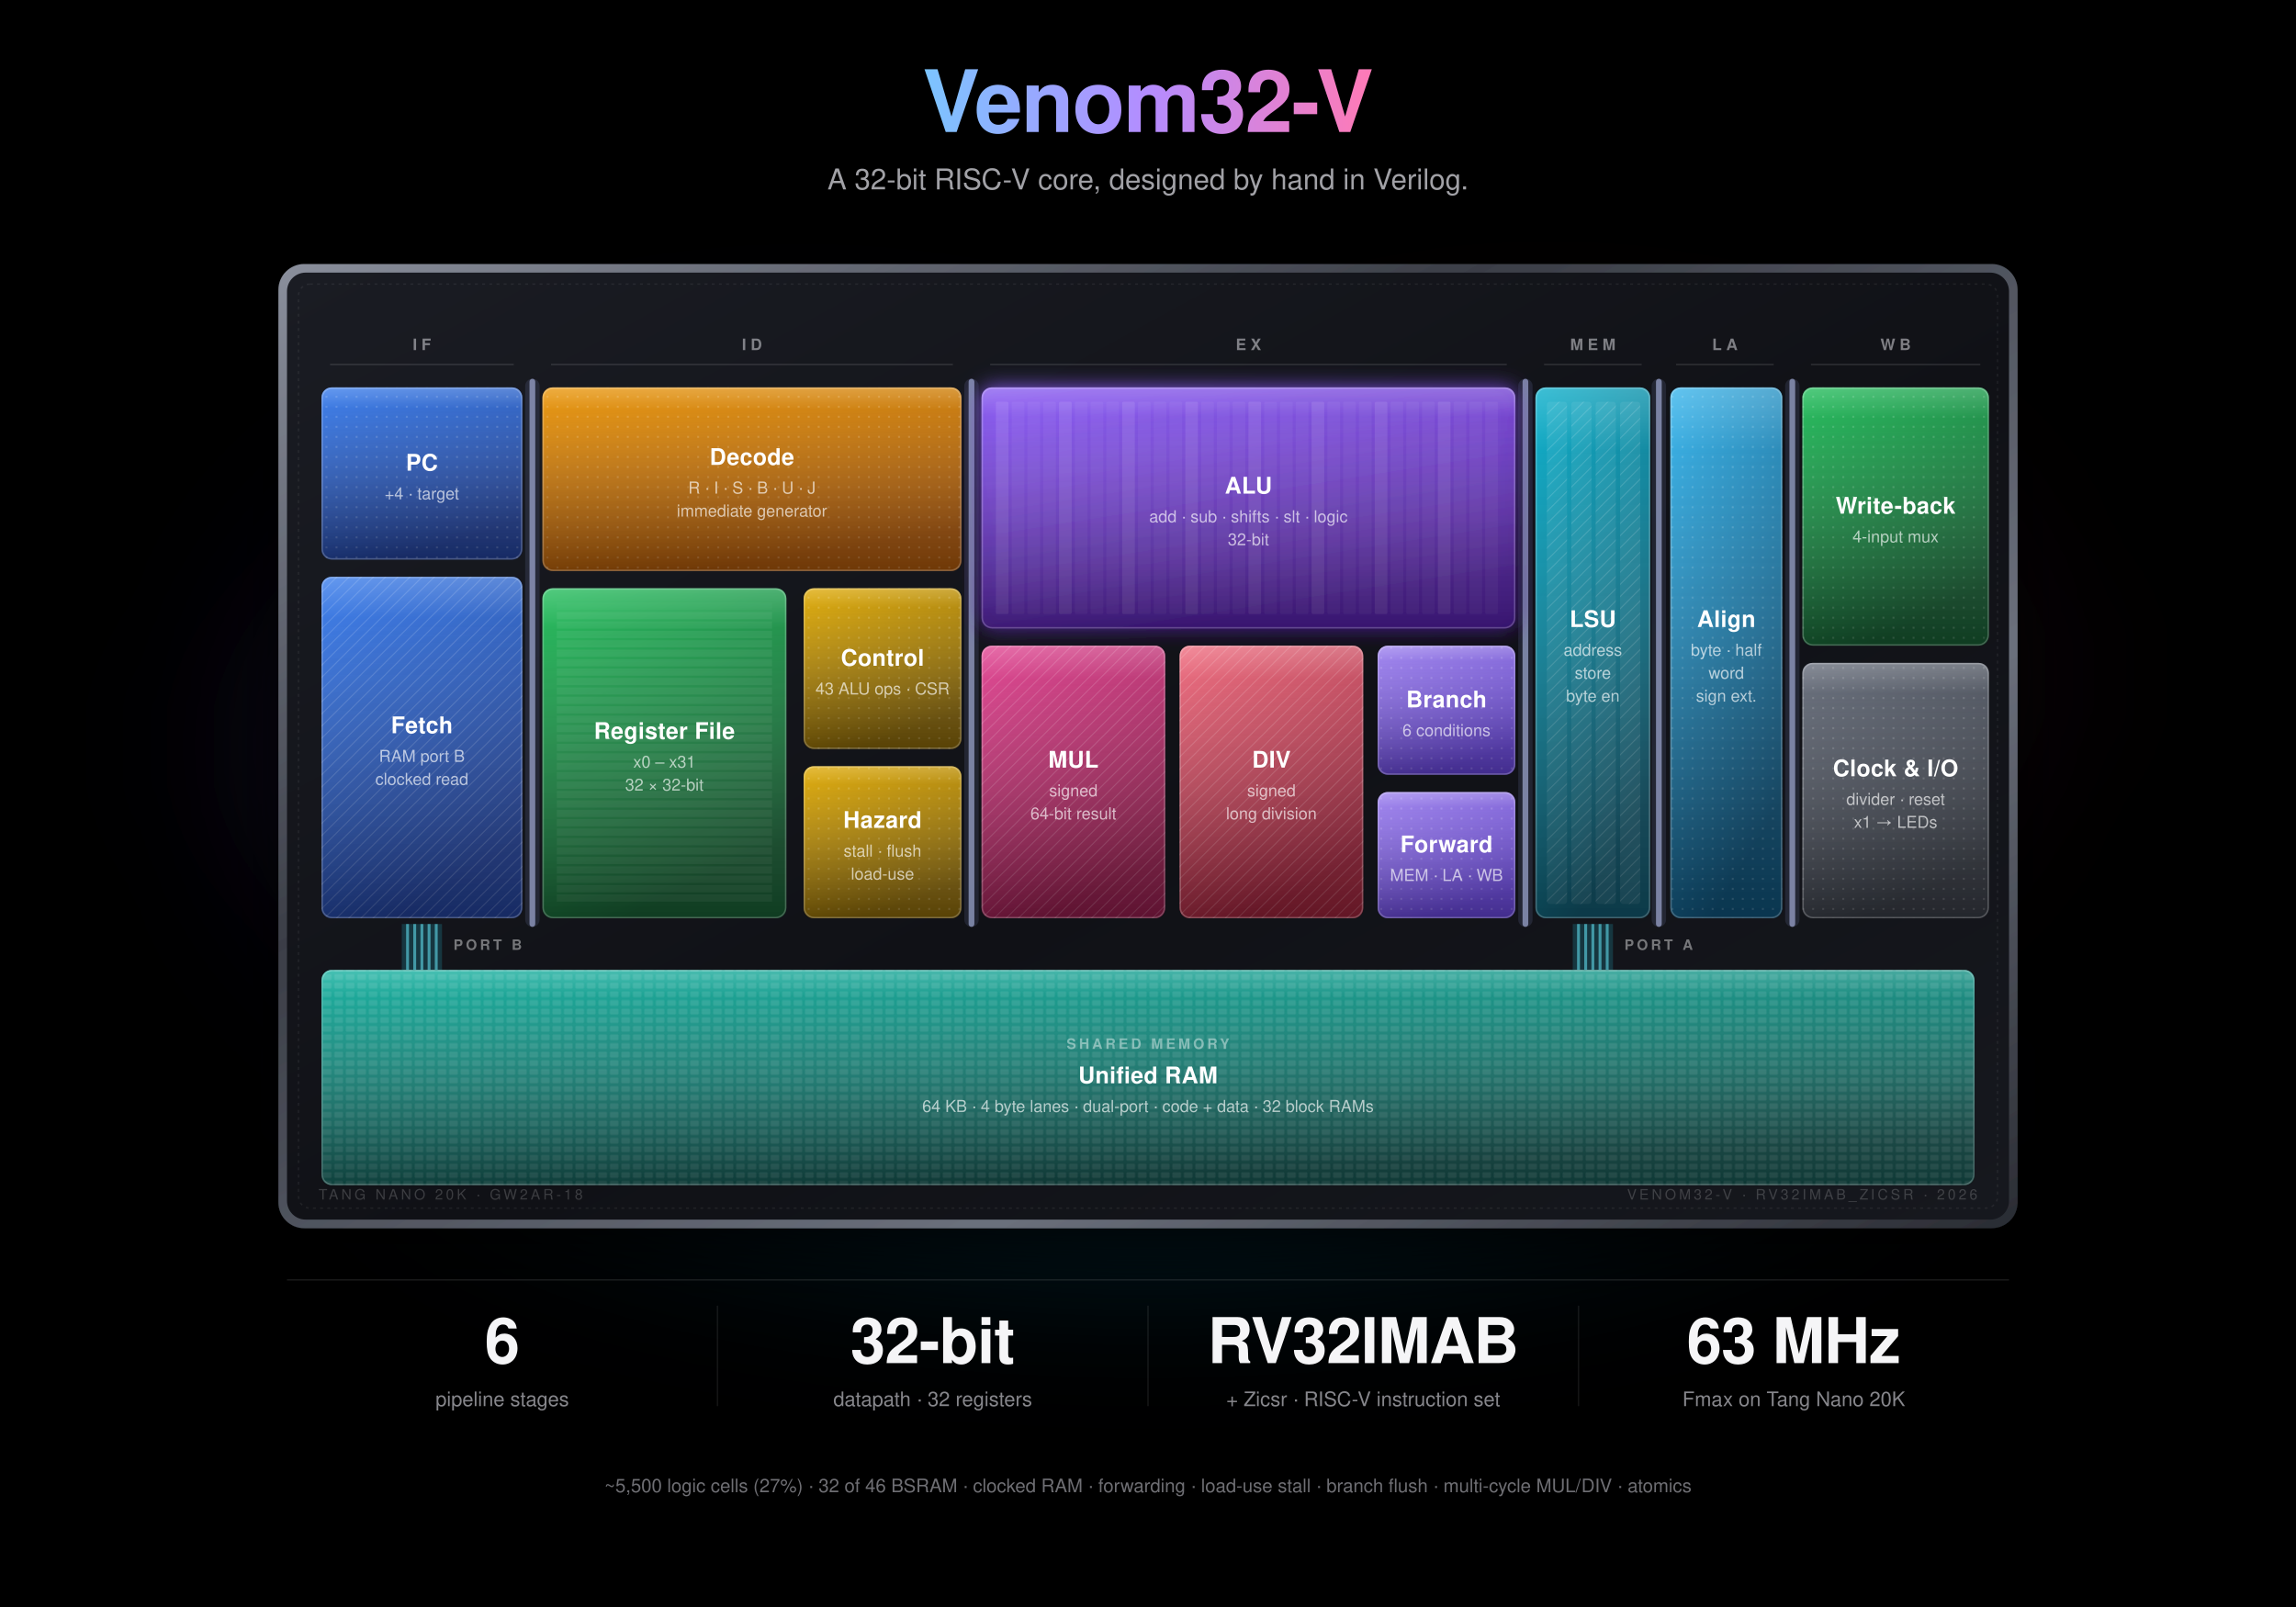
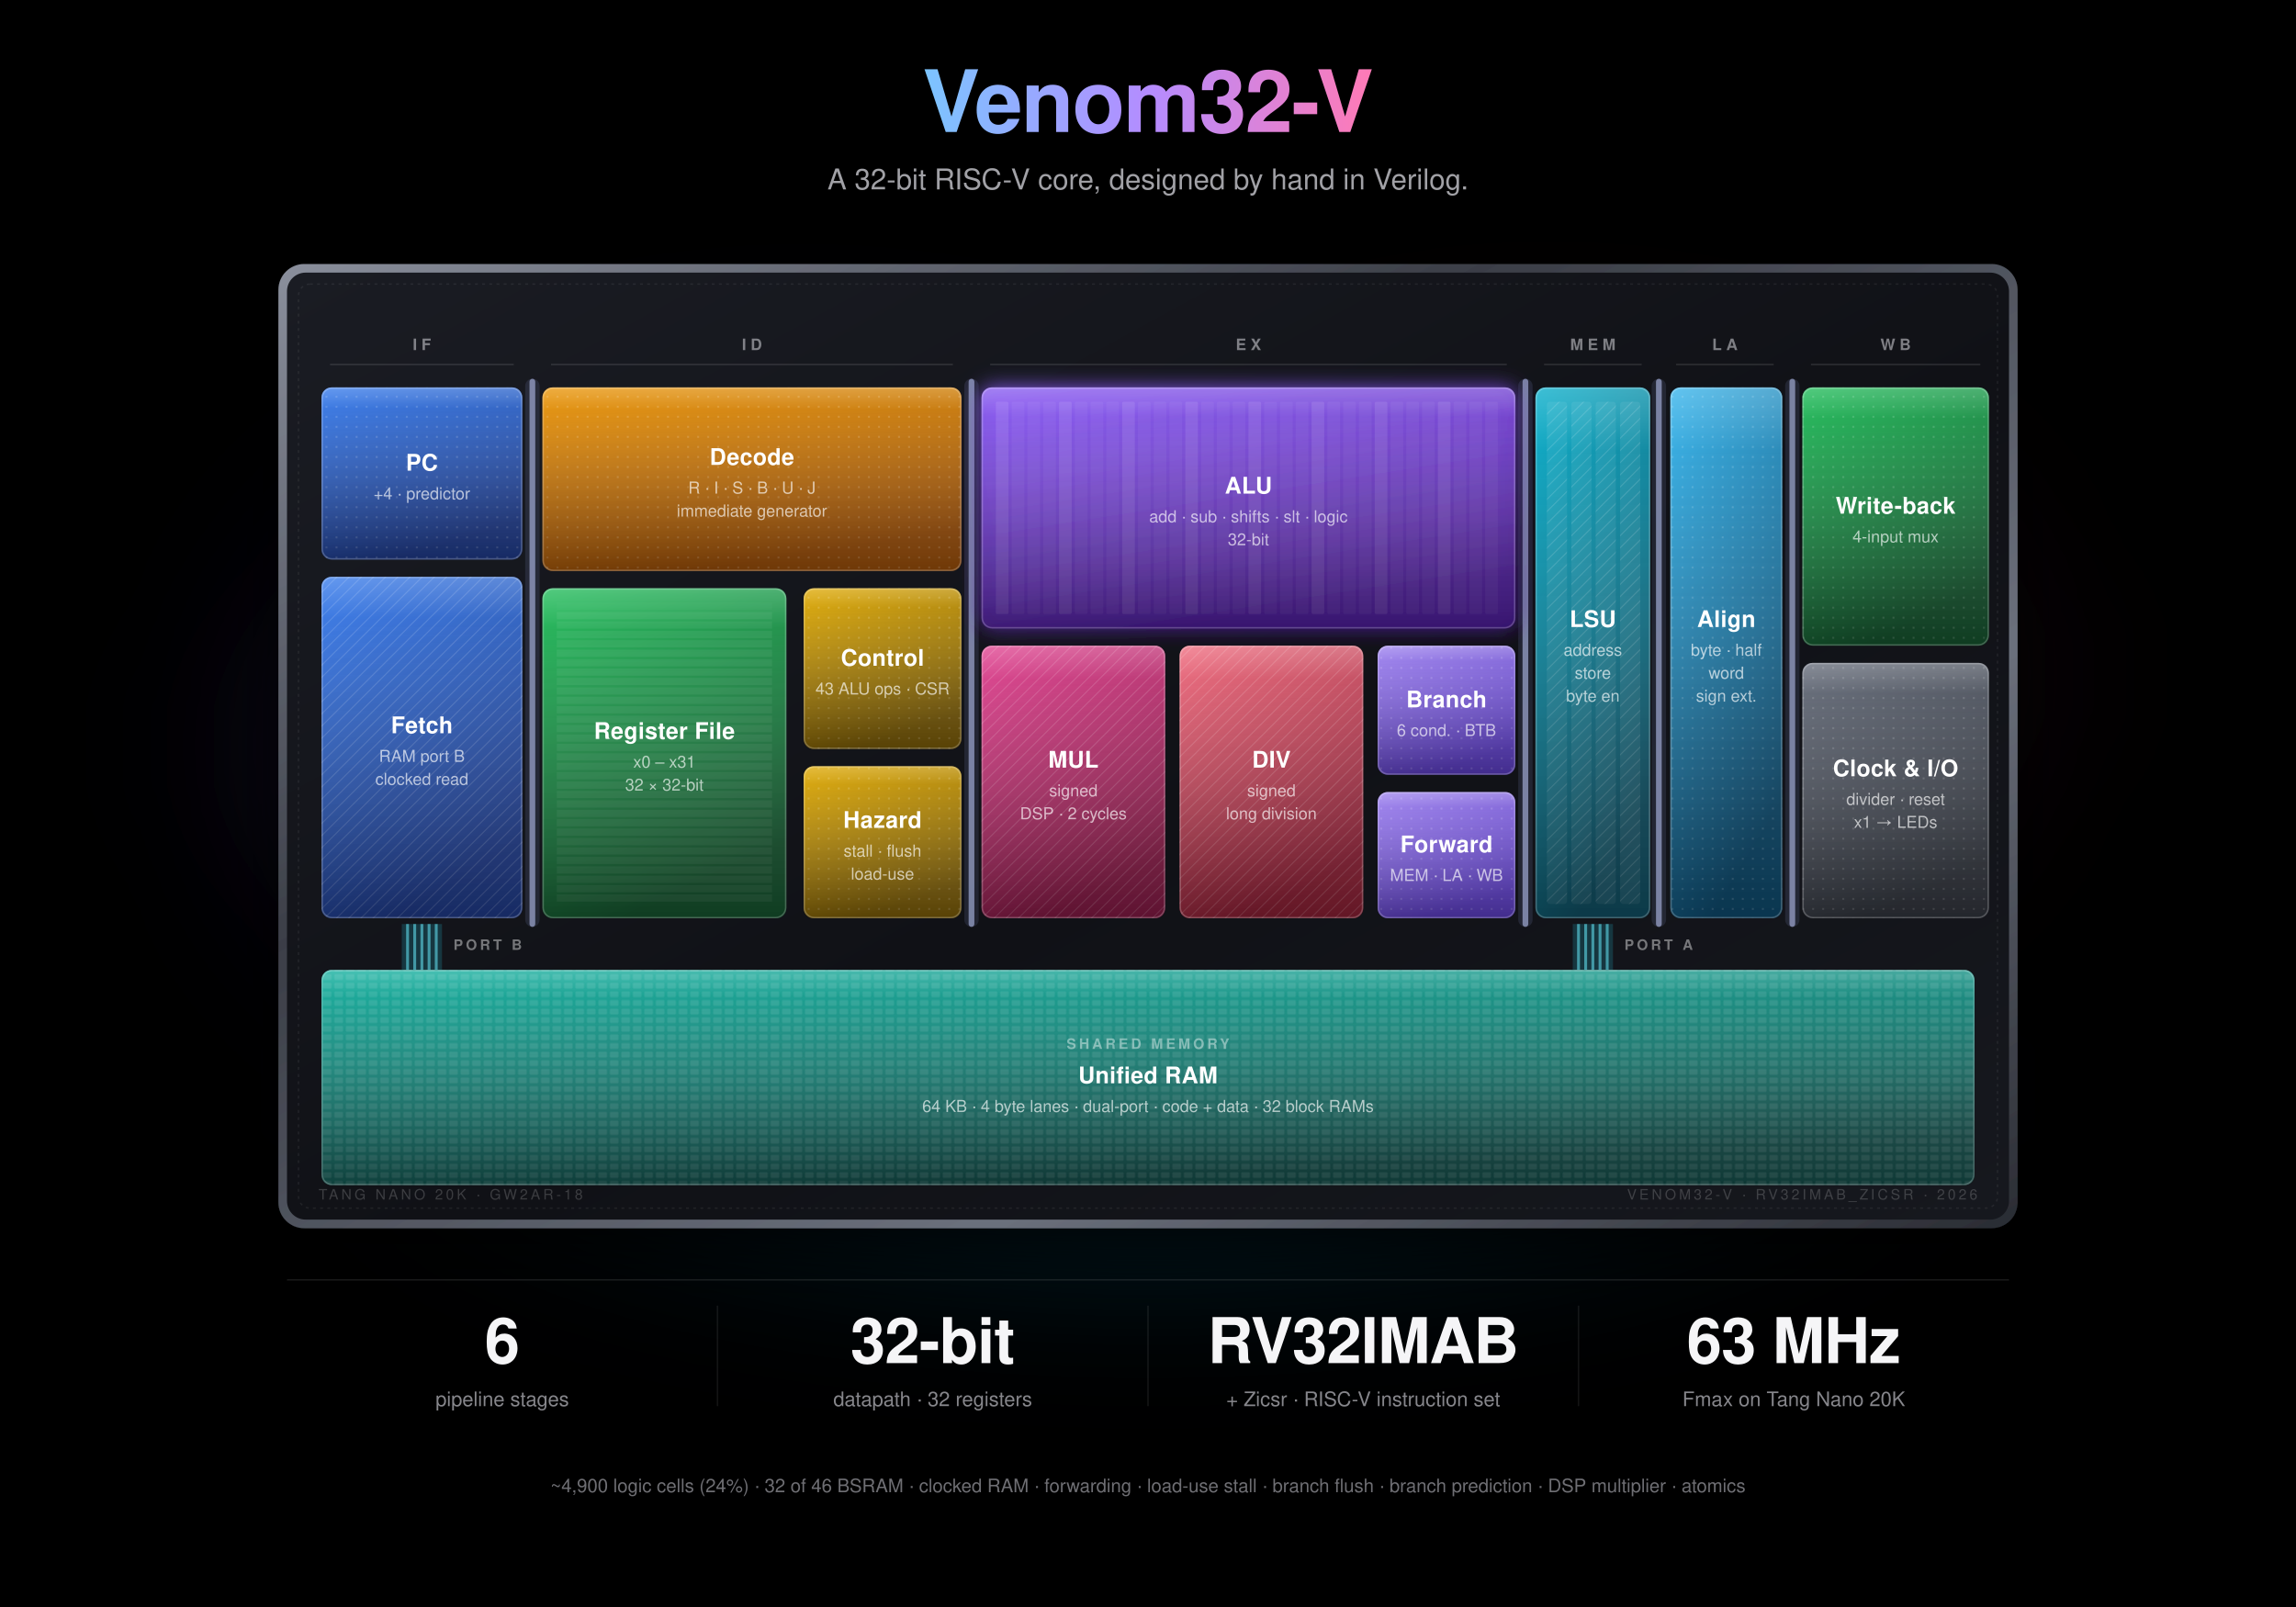
<svg xmlns="http://www.w3.org/2000/svg" viewBox="0 0 1600 1120" width="1600" height="1120" font-family="SF Pro Display, Segoe UI, Helvetica Neue, Helvetica, Arial, sans-serif">
  <defs>
    <linearGradient id="title" x1="0" y1="0" x2="1" y2="0">
      <stop offset="0" stop-color="#7cc4ff" />
      <stop offset="0.5" stop-color="#b48cff" />
      <stop offset="1" stop-color="#ff7ab6" />
    </linearGradient>
    <linearGradient id="die" x1="0" y1="0" x2="1" y2="1">
      <stop offset="0" stop-color="#1a1c23" />
      <stop offset="0.55" stop-color="#101116" />
      <stop offset="1" stop-color="#16181e" />
    </linearGradient>
    <linearGradient id="edge" x1="0" y1="0" x2="1" y2="1">
      <stop offset="0" stop-color="#8a8f9c" />
      <stop offset="0.35" stop-color="#3b3e47" />
      <stop offset="0.7" stop-color="#6b707c" />
      <stop offset="1" stop-color="#2a2c33" />
    </linearGradient>
    <linearGradient id="hl" x1="0" y1="0" x2="0" y2="1">
      <stop offset="0" stop-color="#fff" stop-opacity="0.22" />
      <stop offset="0.12" stop-color="#fff" stop-opacity="0.04" />
      <stop offset="1" stop-color="#000" stop-opacity="0.25" />
    </linearGradient>
    <radialGradient id="glowA" cx="0.5" cy="0.5" r="0.5">
      <stop offset="0" stop-color="#6a4cff" stop-opacity="0.55" />
      <stop offset="1" stop-color="#6a4cff" stop-opacity="0" />
    </radialGradient>
    <radialGradient id="glowB" cx="0.5" cy="0.5" r="0.5">
      <stop offset="0" stop-color="#1fb5ff" stop-opacity="0.35" />
      <stop offset="1" stop-color="#1fb5ff" stop-opacity="0" />
    </radialGradient>
    <radialGradient id="glowC" cx="0.5" cy="0.5" r="0.5">
      <stop offset="0" stop-color="#ff5ab0" stop-opacity="0.30" />
      <stop offset="1" stop-color="#ff5ab0" stop-opacity="0" />
    </radialGradient>
    <pattern id="dots" width="7" height="7" patternUnits="userSpaceOnUse">
      <circle cx="3.5" cy="3.5" r="0.75" fill="#fff" fill-opacity="0.16" />
    </pattern>
    <pattern id="cells" width="8" height="6" patternUnits="userSpaceOnUse">
      <rect x="1" y="1" width="6" height="4" rx="0.6" fill="#fff" fill-opacity="0.10" />
    </pattern>
    <pattern id="hatch" width="6" height="6" patternUnits="userSpaceOnUse" patternTransform="rotate(45)">
      <line x1="0" y1="0" x2="0" y2="6" stroke="#fff" stroke-opacity="0.14" stroke-width="1.4" />
    </pattern>
    <filter id="blur60" x="-50%" y="-50%" width="200%" height="200%">
      <feGaussianBlur stdDeviation="60" />
    </filter>
    <filter id="shadow" x="-10%" y="-10%" width="120%" height="120%">
      <feDropShadow dx="0" dy="18" stdDeviation="22" flood-color="#000" flood-opacity="0.8" />
    </filter>
    <filter id="bglow" x="-20%" y="-20%" width="140%" height="140%">
      <feGaussianBlur stdDeviation="7" result="b" />
      <feMerge>
        <feMergeNode in="b" />
        <feMergeNode in="SourceGraphic" />
      </feMerge>
    </filter>
    <style>
.bn{fill:#fff;font-size:16px;font-weight:650;letter-spacing:0.2px}
.bs{fill:#fff;fill-opacity:0.66;font-size:11.5px}
.tag{fill:#fff;fill-opacity:0.42;font-size:10px;font-weight:600;letter-spacing:2px}
.stg{fill:#d6d6dc;fill-opacity:0.55;font-size:11px;font-weight:700;letter-spacing:3px;text-anchor:middle}
.stat{fill:#f5f5f7;font-size:44px;font-weight:700;text-anchor:middle;letter-spacing:-0.5px}
.statl{fill:#86868b;font-size:14px;text-anchor:middle}
</style>
  </defs>
  <rect width="1600" height="1120" fill="#000" />
  <text x="800" y="92" text-anchor="middle" style="font-size:60px;font-weight:700;fill:url(#title);letter-spacing:-1px">Venom32-V</text>
  <text x="800" y="132" text-anchor="middle" style="font-size:20px;fill:#a1a1a6">A 32-bit RISC-V core, designed by hand in Verilog.</text>
  <ellipse cx="560" cy="520" rx="420" ry="260" fill="url(#glowA)" filter="url(#blur60)" />
  <ellipse cx="1080" cy="470" rx="360" ry="220" fill="url(#glowC)" filter="url(#blur60)" />
  <ellipse cx="800" cy="760" rx="560" ry="140" fill="url(#glowB)" filter="url(#blur60)" />
  <rect x="194" y="184" width="1212" height="672" rx="18" fill="url(#edge)" filter="url(#shadow)" />
  <rect x="200" y="190" width="1200" height="660" rx="13" fill="url(#die)" />
  <rect x="208" y="198" width="1184" height="644" rx="8" fill="none" stroke="#fff" stroke-opacity="0.07" stroke-dasharray="2 3" />
  <text x="294.0" y="244" class="stg">IF</text>
  <line x1="230" y1="254" x2="358" y2="254" stroke="#fff" stroke-opacity="0.12" />
  <text x="524.0" y="244" class="stg">ID</text>
  <line x1="384" y1="254" x2="664" y2="254" stroke="#fff" stroke-opacity="0.12" />
  <text x="870.0" y="244" class="stg">EX</text>
  <line x1="690" y1="254" x2="1050" y2="254" stroke="#fff" stroke-opacity="0.12" />
  <text x="1110.0" y="244" class="stg">MEM</text>
  <line x1="1076" y1="254" x2="1144" y2="254" stroke="#fff" stroke-opacity="0.12" />
  <text x="1202.0" y="244" class="stg">LA</text>
  <line x1="1168" y1="254" x2="1236" y2="254" stroke="#fff" stroke-opacity="0.12" />
  <text x="1321.0" y="244" class="stg">WB</text>
  <line x1="1262" y1="254" x2="1380" y2="254" stroke="#fff" stroke-opacity="0.12" />
  <rect x="369.0" y="264" width="4" height="382" rx="2" fill="#c7d2fe" fill-opacity="0.55" />
  <rect x="366.0" y="264" width="10" height="382" rx="5" fill="#a5b4fc" fill-opacity="0.12" />
  <rect x="675.0" y="264" width="4" height="382" rx="2" fill="#c7d2fe" fill-opacity="0.55" />
  <rect x="672.0" y="264" width="10" height="382" rx="5" fill="#a5b4fc" fill-opacity="0.12" />
  <rect x="1061.0" y="264" width="4" height="382" rx="2" fill="#c7d2fe" fill-opacity="0.55" />
  <rect x="1058.0" y="264" width="10" height="382" rx="5" fill="#a5b4fc" fill-opacity="0.12" />
  <rect x="1154.0" y="264" width="4" height="382" rx="2" fill="#c7d2fe" fill-opacity="0.55" />
  <rect x="1151.0" y="264" width="10" height="382" rx="5" fill="#a5b4fc" fill-opacity="0.12" />
  <rect x="1247.0" y="264" width="4" height="382" rx="2" fill="#c7d2fe" fill-opacity="0.55" />
  <rect x="1244.0" y="264" width="10" height="382" rx="5" fill="#a5b4fc" fill-opacity="0.12" />
  <linearGradient id="g1" x1="0" y1="0" x2="0.35" y2="1">
    <stop offset="0" stop-color="#3b82f6" stop-opacity="0.95" />
    <stop offset="1" stop-color="#1e3a8a" stop-opacity="0.95" />
  </linearGradient>
  <g>
    <rect x="224" y="270" width="140" height="120" rx="7" fill="url(#g1)" />
  </g>
  <rect x="224" y="270" width="140" height="120" rx="7" fill="url(#dots)" />
  <rect x="224" y="270" width="140" height="120" rx="7" fill="url(#hl)" />
  <rect x="224.5" y="270.5" width="139" height="119" rx="7" fill="none" stroke="#fff" stroke-opacity="0.22" />
  <text x="294.0" y="328.0" class="bn" text-anchor="middle">PC</text>
-   <text x="294.0" y="348.0" class="bs" text-anchor="middle">+4 · target</text>
+   <text x="294.0" y="348.0" class="bs" text-anchor="middle">+4 · predictor</text>
  <linearGradient id="g2" x1="0" y1="0" x2="0.35" y2="1">
    <stop offset="0" stop-color="#3b82f6" stop-opacity="0.95" />
    <stop offset="1" stop-color="#1e3a8a" stop-opacity="0.95" />
  </linearGradient>
  <g>
    <rect x="224" y="402" width="140" height="238" rx="7" fill="url(#g2)" />
  </g>
  <rect x="224" y="402" width="140" height="238" rx="7" fill="url(#hatch)" />
  <rect x="224" y="402" width="140" height="238" rx="7" fill="url(#hl)" />
  <rect x="224.5" y="402.5" width="139" height="237" rx="7" fill="none" stroke="#fff" stroke-opacity="0.22" />
  <text x="294.0" y="511.0" class="bn" text-anchor="middle">Fetch</text>
  <text x="294.0" y="531.0" class="bs" text-anchor="middle">RAM port B</text>
  <text x="294.0" y="547.0" class="bs" text-anchor="middle">clocked read</text>
  <linearGradient id="g3" x1="0" y1="0" x2="0.35" y2="1">
    <stop offset="0" stop-color="#f59e0b" stop-opacity="0.95" />
    <stop offset="1" stop-color="#9a4d07" stop-opacity="0.95" />
  </linearGradient>
  <g>
    <rect x="378" y="270" width="292" height="128" rx="7" fill="url(#g3)" />
  </g>
  <rect x="378" y="270" width="292" height="128" rx="7" fill="url(#dots)" />
  <rect x="378" y="270" width="292" height="128" rx="7" fill="url(#hl)" />
  <rect x="378.5" y="270.5" width="291" height="127" rx="7" fill="none" stroke="#fff" stroke-opacity="0.22" />
  <text x="524.0" y="324.0" class="bn" text-anchor="middle">Decode</text>
  <text x="524.0" y="344.0" class="bs" text-anchor="middle">R · I · S · B · U · J</text>
  <text x="524.0" y="360.0" class="bs" text-anchor="middle">immediate generator</text>
  <linearGradient id="g4" x1="0" y1="0" x2="0.35" y2="1">
    <stop offset="0" stop-color="#22c55e" stop-opacity="0.95" />
    <stop offset="1" stop-color="#14532d" stop-opacity="0.95" />
  </linearGradient>
  <g>
    <rect x="378" y="410" width="170" height="230" rx="7" fill="url(#g4)" />
  </g>
  <rect x="388" y="420.0" width="150" height="5.0" fill="#fff" fill-opacity="0.02" />
  <rect x="388" y="426.6" width="150" height="5.0" fill="#fff" fill-opacity="0.06" />
  <rect x="388" y="433.1" width="150" height="5.0" fill="#fff" fill-opacity="0.06" />
  <rect x="388" y="439.7" width="150" height="5.0" fill="#fff" fill-opacity="0.06" />
  <rect x="388" y="446.2" width="150" height="5.0" fill="#fff" fill-opacity="0.06" />
  <rect x="388" y="452.8" width="150" height="5.0" fill="#fff" fill-opacity="0.06" />
  <rect x="388" y="459.4" width="150" height="5.0" fill="#fff" fill-opacity="0.06" />
  <rect x="388" y="465.9" width="150" height="5.0" fill="#fff" fill-opacity="0.06" />
  <rect x="388" y="472.5" width="150" height="5.0" fill="#fff" fill-opacity="0.06" />
  <rect x="388" y="479.1" width="150" height="5.0" fill="#fff" fill-opacity="0.06" />
  <rect x="388" y="485.6" width="150" height="5.0" fill="#fff" fill-opacity="0.06" />
  <rect x="388" y="492.2" width="150" height="5.0" fill="#fff" fill-opacity="0.06" />
  <rect x="388" y="498.8" width="150" height="5.0" fill="#fff" fill-opacity="0.06" />
  <rect x="388" y="505.3" width="150" height="5.0" fill="#fff" fill-opacity="0.06" />
  <rect x="388" y="511.9" width="150" height="5.0" fill="#fff" fill-opacity="0.06" />
  <rect x="388" y="518.4" width="150" height="5.0" fill="#fff" fill-opacity="0.06" />
  <rect x="388" y="525.0" width="150" height="5.0" fill="#fff" fill-opacity="0.06" />
  <rect x="388" y="531.6" width="150" height="5.0" fill="#fff" fill-opacity="0.06" />
  <rect x="388" y="538.1" width="150" height="5.0" fill="#fff" fill-opacity="0.06" />
  <rect x="388" y="544.7" width="150" height="5.0" fill="#fff" fill-opacity="0.06" />
  <rect x="388" y="551.2" width="150" height="5.0" fill="#fff" fill-opacity="0.06" />
  <rect x="388" y="557.8" width="150" height="5.0" fill="#fff" fill-opacity="0.06" />
  <rect x="388" y="564.4" width="150" height="5.0" fill="#fff" fill-opacity="0.06" />
  <rect x="388" y="570.9" width="150" height="5.0" fill="#fff" fill-opacity="0.06" />
  <rect x="388" y="577.5" width="150" height="5.0" fill="#fff" fill-opacity="0.06" />
  <rect x="388" y="584.1" width="150" height="5.0" fill="#fff" fill-opacity="0.06" />
  <rect x="388" y="590.6" width="150" height="5.0" fill="#fff" fill-opacity="0.06" />
  <rect x="388" y="597.2" width="150" height="5.0" fill="#fff" fill-opacity="0.06" />
  <rect x="388" y="603.8" width="150" height="5.0" fill="#fff" fill-opacity="0.06" />
  <rect x="388" y="610.3" width="150" height="5.0" fill="#fff" fill-opacity="0.06" />
  <rect x="388" y="616.9" width="150" height="5.0" fill="#fff" fill-opacity="0.06" />
  <rect x="388" y="623.4" width="150" height="5.0" fill="#fff" fill-opacity="0.06" />
  <rect x="378" y="410" width="170" height="230" rx="7" fill="url(#hl)" />
  <rect x="378.5" y="410.5" width="169" height="229" rx="7" fill="none" stroke="#fff" stroke-opacity="0.22" />
  <text x="463.0" y="515.0" class="bn" text-anchor="middle">Register File</text>
  <text x="463.0" y="535.0" class="bs" text-anchor="middle">x0 – x31</text>
  <text x="463.0" y="551.0" class="bs" text-anchor="middle">32 × 32-bit</text>
  <linearGradient id="g5" x1="0" y1="0" x2="0.35" y2="1">
    <stop offset="0" stop-color="#eab308" stop-opacity="0.95" />
    <stop offset="1" stop-color="#7a5b06" stop-opacity="0.95" />
  </linearGradient>
  <g>
    <rect x="560" y="410" width="110" height="112" rx="7" fill="url(#g5)" />
  </g>
  <rect x="560" y="410" width="110" height="112" rx="7" fill="url(#dots)" />
  <rect x="560" y="410" width="110" height="112" rx="7" fill="url(#hl)" />
  <rect x="560.5" y="410.5" width="109" height="111" rx="7" fill="none" stroke="#fff" stroke-opacity="0.22" />
  <text x="615.0" y="464.0" class="bn" text-anchor="middle">Control</text>
  <text x="615.0" y="484.0" class="bs" text-anchor="middle">43 ALU ops · CSR</text>
  <linearGradient id="g6" x1="0" y1="0" x2="0.35" y2="1">
    <stop offset="0" stop-color="#eab308" stop-opacity="0.95" />
    <stop offset="1" stop-color="#7a5b06" stop-opacity="0.95" />
  </linearGradient>
  <g>
    <rect x="560" y="534" width="110" height="106" rx="7" fill="url(#g6)" />
  </g>
  <rect x="560" y="534" width="110" height="106" rx="7" fill="url(#dots)" />
  <rect x="560" y="534" width="110" height="106" rx="7" fill="url(#hl)" />
  <rect x="560.5" y="534.5" width="109" height="105" rx="7" fill="none" stroke="#fff" stroke-opacity="0.22" />
  <text x="615.0" y="577.0" class="bn" text-anchor="middle">Hazard</text>
  <text x="615.0" y="597.0" class="bs" text-anchor="middle">stall · flush</text>
  <text x="615.0" y="613.0" class="bs" text-anchor="middle">load-use</text>
  <linearGradient id="g7" x1="0" y1="0" x2="0.35" y2="1">
    <stop offset="0" stop-color="#8b5cf6" stop-opacity="0.95" />
    <stop offset="1" stop-color="#4c1d95" stop-opacity="0.95" />
  </linearGradient>
  <g filter="url(#bglow)">
    <rect x="684" y="270" width="372" height="168" rx="7" fill="url(#g7)" />
  </g>
  <rect x="694.0" y="280" width="8.8" height="148" rx="1" fill="#fff" fill-opacity="0.1" />
  <rect x="705.0" y="280" width="8.8" height="148" rx="1" fill="#fff" fill-opacity="0.05" />
  <rect x="716.0" y="280" width="8.8" height="148" rx="1" fill="#fff" fill-opacity="0.05" />
  <rect x="727.0" y="280" width="8.8" height="148" rx="1" fill="#fff" fill-opacity="0.05" />
  <rect x="738.0" y="280" width="8.8" height="148" rx="1" fill="#fff" fill-opacity="0.1" />
  <rect x="749.0" y="280" width="8.8" height="148" rx="1" fill="#fff" fill-opacity="0.05" />
  <rect x="760.0" y="280" width="8.8" height="148" rx="1" fill="#fff" fill-opacity="0.05" />
  <rect x="771.0" y="280" width="8.8" height="148" rx="1" fill="#fff" fill-opacity="0.05" />
  <rect x="782.0" y="280" width="8.8" height="148" rx="1" fill="#fff" fill-opacity="0.1" />
  <rect x="793.0" y="280" width="8.8" height="148" rx="1" fill="#fff" fill-opacity="0.05" />
  <rect x="804.0" y="280" width="8.8" height="148" rx="1" fill="#fff" fill-opacity="0.05" />
  <rect x="815.0" y="280" width="8.8" height="148" rx="1" fill="#fff" fill-opacity="0.05" />
  <rect x="826.0" y="280" width="8.8" height="148" rx="1" fill="#fff" fill-opacity="0.1" />
  <rect x="837.0" y="280" width="8.8" height="148" rx="1" fill="#fff" fill-opacity="0.05" />
  <rect x="848.0" y="280" width="8.8" height="148" rx="1" fill="#fff" fill-opacity="0.05" />
  <rect x="859.0" y="280" width="8.8" height="148" rx="1" fill="#fff" fill-opacity="0.05" />
  <rect x="870.0" y="280" width="8.8" height="148" rx="1" fill="#fff" fill-opacity="0.1" />
  <rect x="881.0" y="280" width="8.8" height="148" rx="1" fill="#fff" fill-opacity="0.05" />
  <rect x="892.0" y="280" width="8.8" height="148" rx="1" fill="#fff" fill-opacity="0.05" />
  <rect x="903.0" y="280" width="8.8" height="148" rx="1" fill="#fff" fill-opacity="0.05" />
  <rect x="914.0" y="280" width="8.8" height="148" rx="1" fill="#fff" fill-opacity="0.1" />
  <rect x="925.0" y="280" width="8.8" height="148" rx="1" fill="#fff" fill-opacity="0.05" />
  <rect x="936.0" y="280" width="8.8" height="148" rx="1" fill="#fff" fill-opacity="0.05" />
  <rect x="947.0" y="280" width="8.8" height="148" rx="1" fill="#fff" fill-opacity="0.05" />
  <rect x="958.0" y="280" width="8.8" height="148" rx="1" fill="#fff" fill-opacity="0.1" />
  <rect x="969.0" y="280" width="8.8" height="148" rx="1" fill="#fff" fill-opacity="0.05" />
  <rect x="980.0" y="280" width="8.8" height="148" rx="1" fill="#fff" fill-opacity="0.05" />
  <rect x="991.0" y="280" width="8.8" height="148" rx="1" fill="#fff" fill-opacity="0.05" />
  <rect x="1002.0" y="280" width="8.8" height="148" rx="1" fill="#fff" fill-opacity="0.1" />
  <rect x="1013.0" y="280" width="8.8" height="148" rx="1" fill="#fff" fill-opacity="0.05" />
  <rect x="1024.0" y="280" width="8.8" height="148" rx="1" fill="#fff" fill-opacity="0.05" />
  <rect x="1035.0" y="280" width="8.8" height="148" rx="1" fill="#fff" fill-opacity="0.05" />
  <rect x="684" y="270" width="372" height="168" rx="7" fill="url(#hl)" />
  <rect x="684.5" y="270.5" width="371" height="167" rx="7" fill="none" stroke="#fff" stroke-opacity="0.22" />
  <text x="870.0" y="344.0" class="bn" text-anchor="middle">ALU</text>
  <text x="870.0" y="364.0" class="bs" text-anchor="middle">add · sub · shifts · slt · logic</text>
  <text x="870.0" y="380.0" class="bs" text-anchor="middle">32-bit</text>
  <linearGradient id="g8" x1="0" y1="0" x2="0.35" y2="1">
    <stop offset="0" stop-color="#ec4899" stop-opacity="0.95" />
    <stop offset="1" stop-color="#831843" stop-opacity="0.95" />
  </linearGradient>
  <g>
    <rect x="684" y="450" width="128" height="190" rx="7" fill="url(#g8)" />
  </g>
  <rect x="684" y="450" width="128" height="190" rx="7" fill="url(#hatch)" />
  <rect x="684" y="450" width="128" height="190" rx="7" fill="url(#hl)" />
  <rect x="684.5" y="450.5" width="127" height="189" rx="7" fill="none" stroke="#fff" stroke-opacity="0.22" />
  <text x="748.0" y="535.0" class="bn" text-anchor="middle">MUL</text>
  <text x="748.0" y="555.0" class="bs" text-anchor="middle">signed</text>
-   <text x="748.0" y="571.0" class="bs" text-anchor="middle">64-bit result</text>
+   <text x="748.0" y="571.0" class="bs" text-anchor="middle">DSP · 2 cycles</text>
  <linearGradient id="g9" x1="0" y1="0" x2="0.35" y2="1">
    <stop offset="0" stop-color="#fb7185" stop-opacity="0.95" />
    <stop offset="1" stop-color="#8a1d33" stop-opacity="0.95" />
  </linearGradient>
  <g>
    <rect x="822" y="450" width="128" height="190" rx="7" fill="url(#g9)" />
  </g>
  <rect x="822" y="450" width="128" height="190" rx="7" fill="url(#hatch)" />
  <rect x="822" y="450" width="128" height="190" rx="7" fill="url(#hl)" />
  <rect x="822.5" y="450.5" width="127" height="189" rx="7" fill="none" stroke="#fff" stroke-opacity="0.22" />
  <text x="886.0" y="535.0" class="bn" text-anchor="middle">DIV</text>
  <text x="886.0" y="555.0" class="bs" text-anchor="middle">signed</text>
  <text x="886.0" y="571.0" class="bs" text-anchor="middle">long division</text>
  <linearGradient id="g10" x1="0" y1="0" x2="0.35" y2="1">
    <stop offset="0" stop-color="#a78bfa" stop-opacity="0.95" />
    <stop offset="1" stop-color="#5b3cc4" stop-opacity="0.95" />
  </linearGradient>
  <g>
    <rect x="960" y="450" width="96" height="90" rx="7" fill="url(#g10)" />
  </g>
  <rect x="960" y="450" width="96" height="90" rx="7" fill="url(#dots)" />
  <rect x="960" y="450" width="96" height="90" rx="7" fill="url(#hl)" />
  <rect x="960.5" y="450.5" width="95" height="89" rx="7" fill="none" stroke="#fff" stroke-opacity="0.22" />
  <text x="1008.0" y="493.0" class="bn" text-anchor="middle">Branch</text>
-   <text x="1008.0" y="513.0" class="bs" text-anchor="middle">6 conditions</text>
+   <text x="1008.0" y="513.0" class="bs" text-anchor="middle">6 cond. · BTB</text>
  <linearGradient id="g11" x1="0" y1="0" x2="0.35" y2="1">
    <stop offset="0" stop-color="#a78bfa" stop-opacity="0.95" />
    <stop offset="1" stop-color="#5b3cc4" stop-opacity="0.95" />
  </linearGradient>
  <g>
    <rect x="960" y="552" width="96" height="88" rx="7" fill="url(#g11)" />
  </g>
  <rect x="960" y="552" width="96" height="88" rx="7" fill="url(#dots)" />
  <rect x="960" y="552" width="96" height="88" rx="7" fill="url(#hl)" />
  <rect x="960.5" y="552.5" width="95" height="87" rx="7" fill="none" stroke="#fff" stroke-opacity="0.22" />
  <text x="1008.0" y="594.0" class="bn" text-anchor="middle">Forward</text>
  <text x="1008.0" y="614.0" class="bs" text-anchor="middle">MEM · LA · WB</text>
  <linearGradient id="g12" x1="0" y1="0" x2="0.35" y2="1">
    <stop offset="0" stop-color="#06b6d4" stop-opacity="0.95" />
    <stop offset="1" stop-color="#0e4f63" stop-opacity="0.95" />
  </linearGradient>
  <g>
    <rect x="1070" y="270" width="80" height="370" rx="7" fill="url(#g12)" />
  </g>
  <rect x="1078.0" y="280" width="14.0" height="350" rx="2" fill="#fff" fill-opacity="0.07" />
  <rect x="1078.0" y="280" width="14.0" height="350" rx="2" fill="url(#hatch)" />
  <rect x="1095.0" y="280" width="14.0" height="350" rx="2" fill="#fff" fill-opacity="0.07" />
  <rect x="1095.0" y="280" width="14.0" height="350" rx="2" fill="url(#hatch)" />
  <rect x="1112.0" y="280" width="14.0" height="350" rx="2" fill="#fff" fill-opacity="0.07" />
  <rect x="1112.0" y="280" width="14.0" height="350" rx="2" fill="url(#hatch)" />
  <rect x="1129.0" y="280" width="14.0" height="350" rx="2" fill="#fff" fill-opacity="0.07" />
  <rect x="1129.0" y="280" width="14.0" height="350" rx="2" fill="url(#hatch)" />
  <rect x="1070" y="270" width="80" height="370" rx="7" fill="url(#hl)" />
  <rect x="1070.5" y="270.5" width="79" height="369" rx="7" fill="none" stroke="#fff" stroke-opacity="0.22" />
  <text x="1110.0" y="437.0" class="bn" text-anchor="middle">LSU</text>
  <text x="1110.0" y="457.0" class="bs" text-anchor="middle">address</text>
  <text x="1110.0" y="473.0" class="bs" text-anchor="middle">store</text>
  <text x="1110.0" y="489.0" class="bs" text-anchor="middle">byte en</text>
  <linearGradient id="g12b" x1="0" y1="0" x2="0.35" y2="1">
    <stop offset="0" stop-color="#38bdf8" stop-opacity="0.95" />
    <stop offset="1" stop-color="#0c4a6e" stop-opacity="0.95" />
  </linearGradient>
  <g>
    <rect x="1164" y="270" width="78" height="370" rx="7" fill="url(#g12b)" />
  </g>
  <rect x="1164" y="270" width="78" height="370" rx="7" fill="url(#dots)" />
  <rect x="1164" y="270" width="78" height="370" rx="7" fill="url(#hl)" />
  <rect x="1164.5" y="270.5" width="77" height="369" rx="7" fill="none" stroke="#fff" stroke-opacity="0.22" />
  <text x="1203.0" y="437.0" class="bn" text-anchor="middle">Align</text>
  <text x="1203.0" y="457.0" class="bs" text-anchor="middle">byte · half</text>
  <text x="1203.0" y="473.0" class="bs" text-anchor="middle">word</text>
  <text x="1203.0" y="489.0" class="bs" text-anchor="middle">sign ext.</text>
  <linearGradient id="g13" x1="0" y1="0" x2="0.35" y2="1">
    <stop offset="0" stop-color="#22c55e" stop-opacity="0.95" />
    <stop offset="1" stop-color="#14532d" stop-opacity="0.95" />
  </linearGradient>
  <g>
    <rect x="1256" y="270" width="130" height="180" rx="7" fill="url(#g13)" />
  </g>
  <rect x="1256" y="270" width="130" height="180" rx="7" fill="url(#dots)" />
  <rect x="1256" y="270" width="130" height="180" rx="7" fill="url(#hl)" />
  <rect x="1256.5" y="270.5" width="129" height="179" rx="7" fill="none" stroke="#fff" stroke-opacity="0.22" />
  <text x="1321.0" y="358.0" class="bn" text-anchor="middle">Write-back</text>
  <text x="1321.0" y="378.0" class="bs" text-anchor="middle">4-input mux</text>
  <linearGradient id="g14" x1="0" y1="0" x2="0.35" y2="1">
    <stop offset="0" stop-color="#6b7280" stop-opacity="0.95" />
    <stop offset="1" stop-color="#30343c" stop-opacity="0.95" />
  </linearGradient>
  <g>
    <rect x="1256" y="462" width="130" height="178" rx="7" fill="url(#g14)" />
  </g>
  <rect x="1256" y="462" width="130" height="178" rx="7" fill="url(#dots)" />
  <rect x="1256" y="462" width="130" height="178" rx="7" fill="url(#hl)" />
  <rect x="1256.5" y="462.5" width="129" height="177" rx="7" fill="none" stroke="#fff" stroke-opacity="0.22" />
  <text x="1321.0" y="541.0" class="bn" text-anchor="middle">Clock &amp; I/O</text>
  <text x="1321.0" y="561.0" class="bs" text-anchor="middle">divider · reset</text>
  <text x="1321.0" y="577.0" class="bs" text-anchor="middle">x1 → LEDs</text>
  <rect x="280.0" y="644" width="28" height="32" fill="#22d3ee" fill-opacity="0.18" />
  <rect x="283.0" y="644" width="2" height="32" fill="#67e8f9" fill-opacity="0.55" />
  <rect x="288.0" y="644" width="2" height="32" fill="#67e8f9" fill-opacity="0.55" />
  <rect x="293.0" y="644" width="2" height="32" fill="#67e8f9" fill-opacity="0.55" />
  <rect x="298.0" y="644" width="2" height="32" fill="#67e8f9" fill-opacity="0.55" />
  <rect x="303.0" y="644" width="2" height="32" fill="#67e8f9" fill-opacity="0.55" />
  <text x="316.0" y="662.0" class="tag">PORT B</text>
  <rect x="1096.0" y="644" width="28" height="32" fill="#22d3ee" fill-opacity="0.18" />
  <rect x="1099.0" y="644" width="2" height="32" fill="#67e8f9" fill-opacity="0.55" />
  <rect x="1104.0" y="644" width="2" height="32" fill="#67e8f9" fill-opacity="0.55" />
  <rect x="1109.0" y="644" width="2" height="32" fill="#67e8f9" fill-opacity="0.55" />
  <rect x="1114.0" y="644" width="2" height="32" fill="#67e8f9" fill-opacity="0.55" />
  <rect x="1119.0" y="644" width="2" height="32" fill="#67e8f9" fill-opacity="0.55" />
  <text x="1132.0" y="662.0" class="tag">PORT A</text>
  <linearGradient id="g15" x1="0" y1="0" x2="0.35" y2="1">
    <stop offset="0" stop-color="#14b8a6" stop-opacity="0.95" />
    <stop offset="1" stop-color="#134e4a" stop-opacity="0.95" />
  </linearGradient>
  <g>
    <rect x="224" y="676" width="1152" height="150" rx="7" fill="url(#g15)" />
  </g>
  <rect x="224" y="676" width="1152" height="150" rx="7" fill="url(#cells)" />
  <rect x="224" y="676" width="1152" height="150" rx="7" fill="url(#hl)" />
  <rect x="224.5" y="676.5" width="1151" height="149" rx="7" fill="none" stroke="#fff" stroke-opacity="0.22" />
  <text x="800.0" y="731.0" class="tag" text-anchor="middle">SHARED MEMORY</text>
  <text x="800.0" y="755.0" class="bn" text-anchor="middle">Unified RAM</text>
  <text x="800.0" y="775.0" class="bs" text-anchor="middle">64 KB · 4 byte lanes · dual-port · code + data · 32 block RAMs</text>
  <text x="1378" y="836" text-anchor="end" style="font-size:10px;fill:#fff;fill-opacity:0.18;letter-spacing:2px">VENOM32-V · RV32IMAB_ZICSR · 2026</text>
  <text x="222" y="836" style="font-size:10px;fill:#fff;fill-opacity:0.18;letter-spacing:2px">TANG NANO 20K · GW2AR-18</text>
  <line x1="200" y1="892" x2="1400" y2="892" stroke="#fff" stroke-opacity="0.1" />
  <text x="350" y="950" class="stat">6</text>
  <text x="350" y="980" class="statl">pipeline stages</text>
  <text x="650" y="950" class="stat">32-bit</text>
  <text x="650" y="980" class="statl">datapath · 32 registers</text>
  <line x1="500" y1="910" x2="500" y2="980" stroke="#fff" stroke-opacity="0.08" />
  <text x="950" y="950" class="stat">RV32IMAB</text>
  <text x="950" y="980" class="statl">+ Zicsr · RISC-V instruction set</text>
  <line x1="800" y1="910" x2="800" y2="980" stroke="#fff" stroke-opacity="0.08" />
  <text x="1250" y="950" class="stat">63 MHz</text>
  <text x="1250" y="980" class="statl">Fmax on Tang Nano 20K</text>
  <line x1="1100" y1="910" x2="1100" y2="980" stroke="#fff" stroke-opacity="0.08" />
-   <text x="800" y="1040" text-anchor="middle" style="font-size:13px;fill:#6e6e73">~5,500 logic cells (27%) · 32 of 46 BSRAM · clocked RAM · forwarding · load-use stall · branch flush · multi-cycle MUL/DIV · atomics</text>
+   <text x="800" y="1040" text-anchor="middle" style="font-size:13px;fill:#6e6e73">~4,900 logic cells (24%) · 32 of 46 BSRAM · clocked RAM · forwarding · load-use stall · branch flush · branch prediction · DSP multiplier · atomics</text>
</svg>
